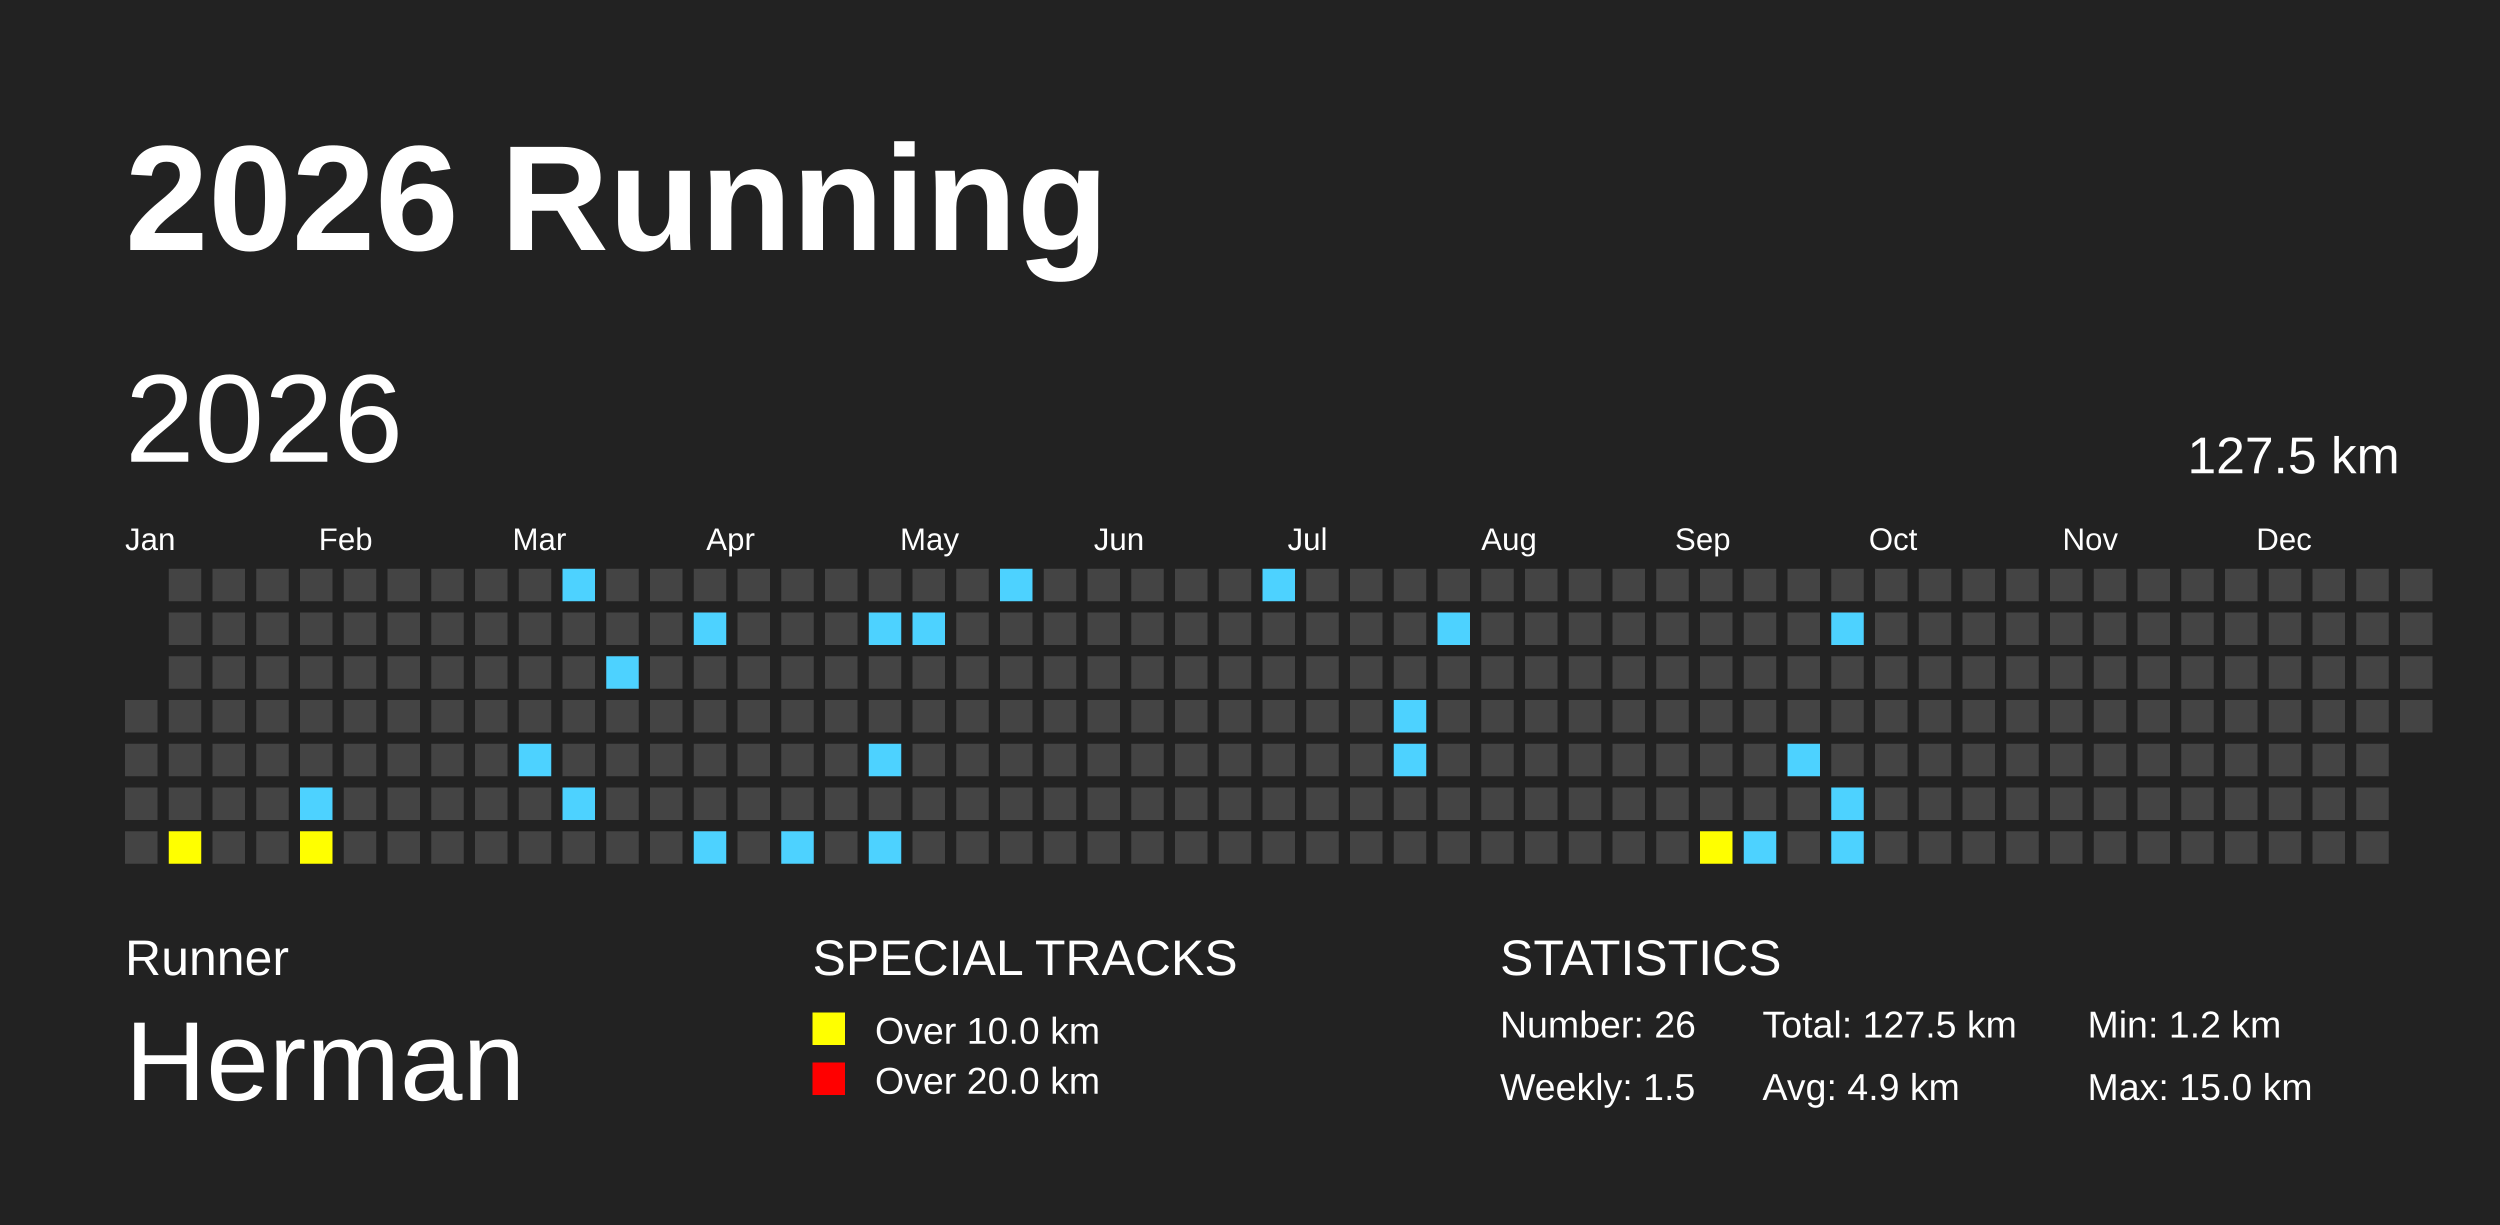
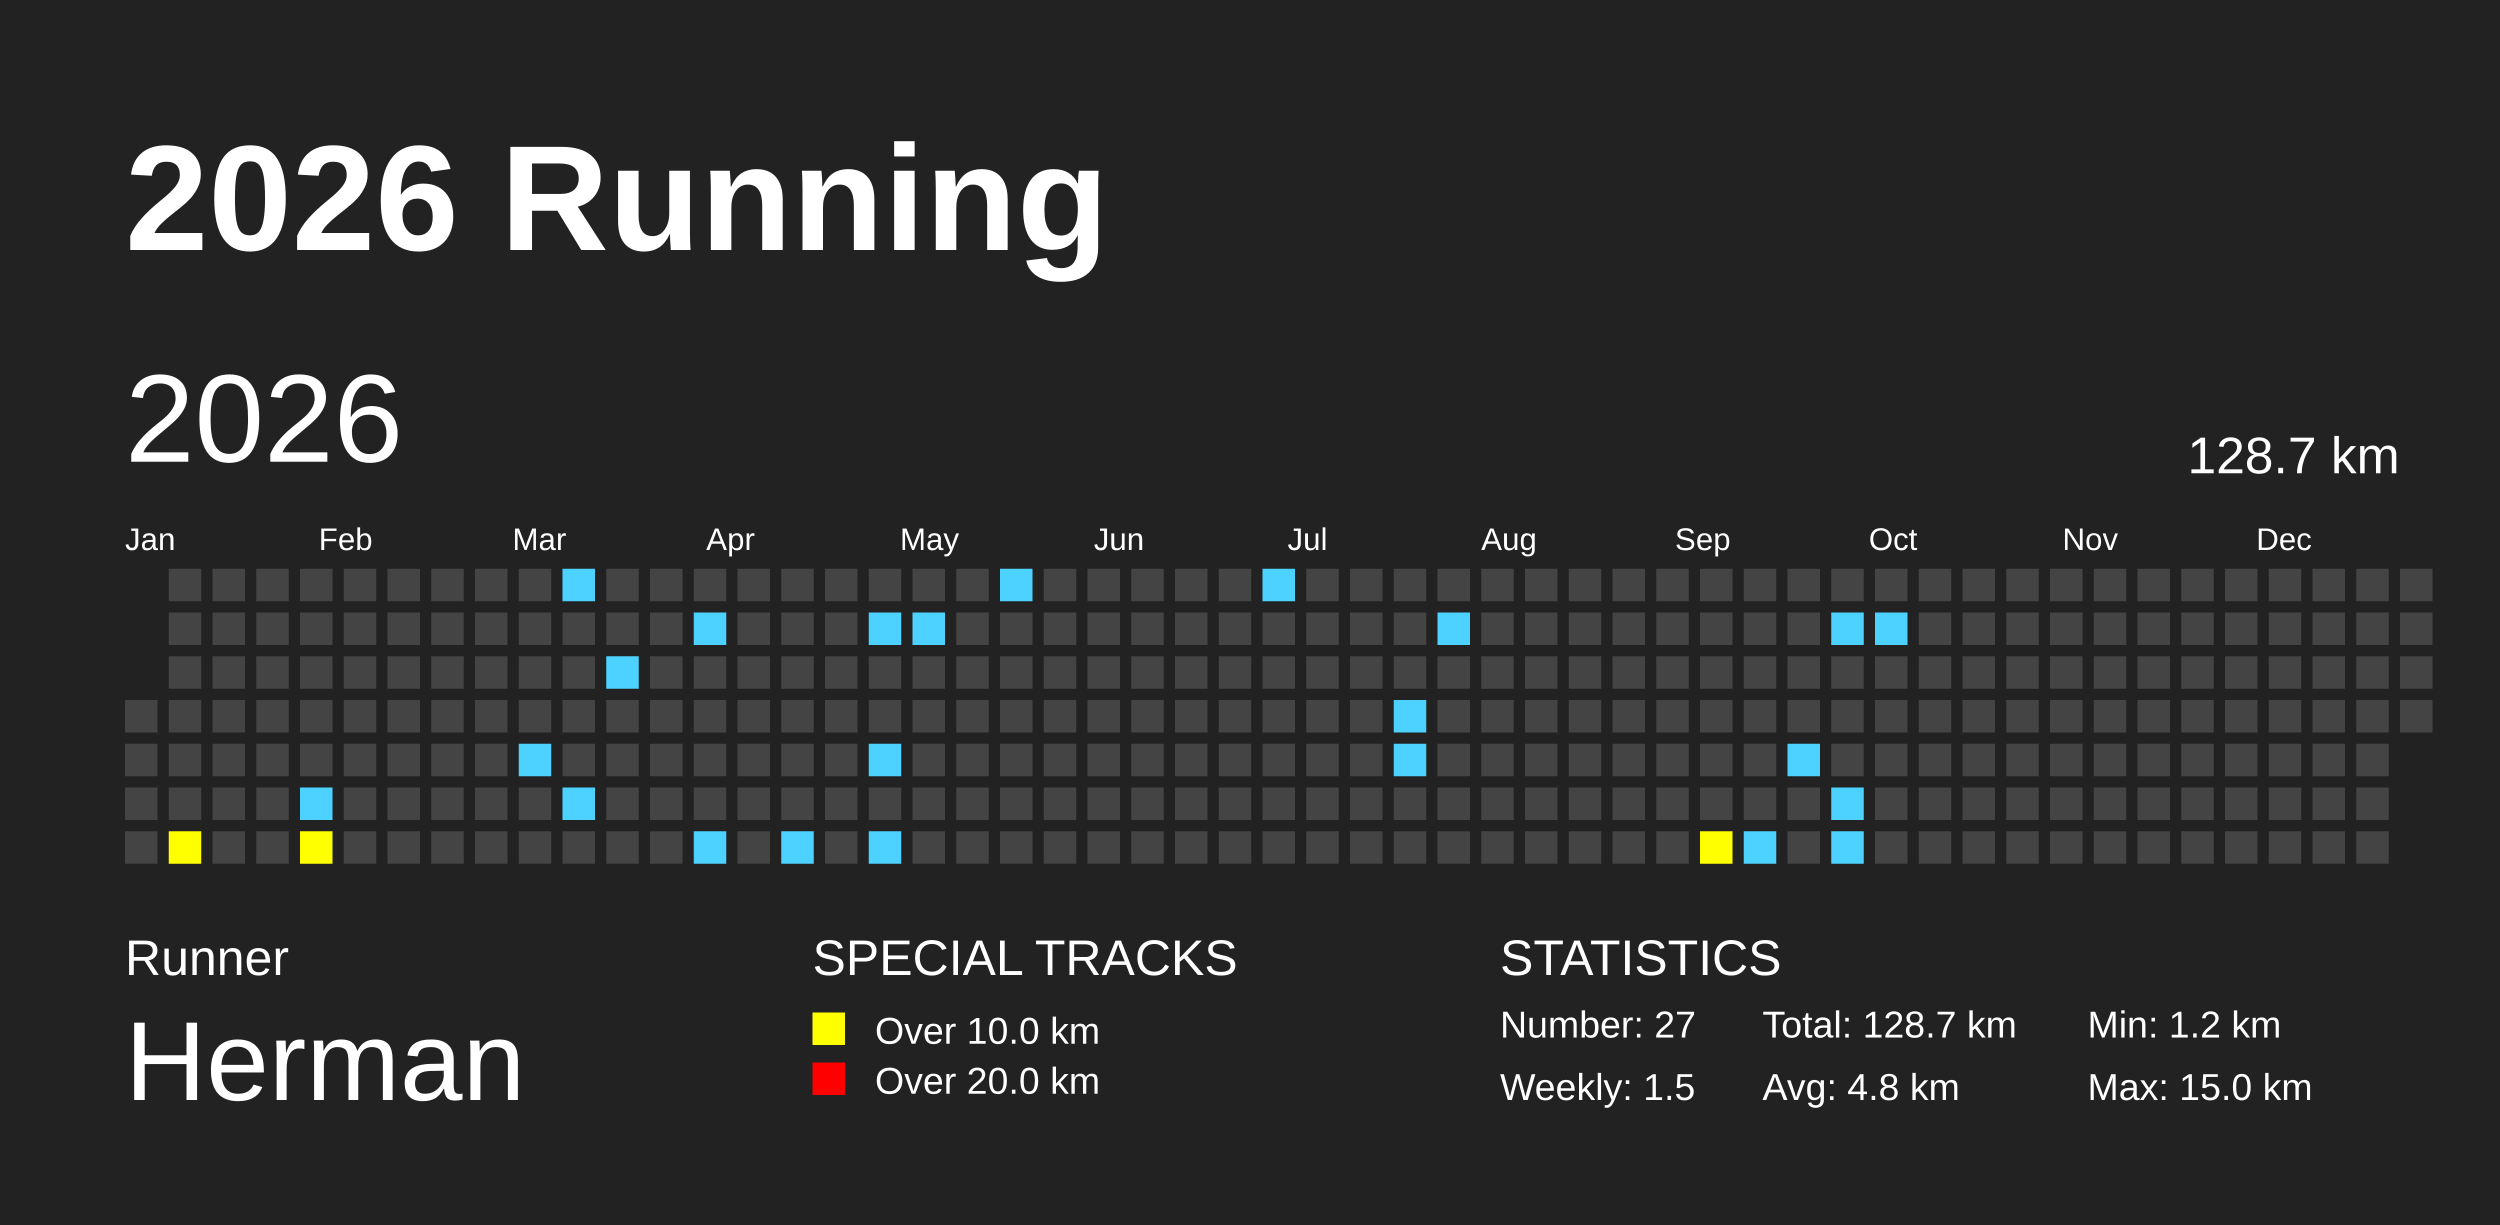
<svg xmlns="http://www.w3.org/2000/svg" baseProfile="full" height="98mm" version="1.1" viewBox="0,0,200,98" width="200mm">
  <defs />
  <rect fill="#222222" height="98" width="200" x="0" y="0" />
  <text fill="#FFFFFF" style="font-size:12px; font-family:Arial; font-weight:bold;" x="10" y="20">2026 Running</text>
  <text fill="#FFFFFF" style="font-size:4px; font-family:Arial" x="10" y="78">Runner</text>
  <text fill="#FFFFFF" style="font-size:9px; font-family:Arial" x="10" y="88">Herman</text>
  <text fill="#FFFFFF" style="font-size:4px; font-family:Arial" x="65" y="78">SPECIAL TRACKS</text>
  <rect fill="yellow" height="2.6" width="2.6" x="65" y="81" />
  <text fill="#FFFFFF" style="font-size:3px; font-family:Arial" x="70" y="83.5">Over 10.0 km</text>
  <rect fill="red" height="2.6" width="2.6" x="65" y="85" />
  <text fill="#FFFFFF" style="font-size:3px; font-family:Arial" x="70" y="87.5">Over 20.0 km</text>
  <text fill="#FFFFFF" style="font-size:4px; font-family:Arial" x="120" y="78">STATISTICS</text>
-   <text fill="#FFFFFF" style="font-size:3px; font-family:Arial" x="120" y="83">Number: 26</text>
+   <text fill="#FFFFFF" style="font-size:3px; font-family:Arial" x="120" y="83">Number: 27</text>
  <text fill="#FFFFFF" style="font-size:3px; font-family:Arial" x="120" y="88">Weekly: 1.5</text>
-   <text fill="#FFFFFF" style="font-size:3px; font-family:Arial" x="141" y="83">Total: 127.5 km</text>
-   <text fill="#FFFFFF" style="font-size:3px; font-family:Arial" x="141" y="88">Avg: 4.9 km</text>
+   <text fill="#FFFFFF" style="font-size:3px; font-family:Arial" x="141" y="83">Total: 128.7 km</text>
+   <text fill="#FFFFFF" style="font-size:3px; font-family:Arial" x="141" y="88">Avg: 4.8 km</text>
  <text fill="#FFFFFF" style="font-size:3px; font-family:Arial" x="167" y="83">Min: 1.2 km</text>
  <text fill="#FFFFFF" style="font-size:3px; font-family:Arial" x="167" y="88">Max: 15.0 km</text>
  <text dominant-baseline="hanging" fill="#FFFFFF" style="font-size:10.0px; font-family:Arial;" x="10" y="30">2026</text>
-   <text dominant-baseline="hanging" fill="#FFFFFF" style="font-size:4.125px; font-family:Arial;" x="175" y="35">127.5 km</text>
+   <text dominant-baseline="hanging" fill="#FFFFFF" style="font-size:4.125px; font-family:Arial;" x="175" y="35">128.7 km</text>
  <text fill="#FFFFFF" style="font-size:2.5px; font-family:Arial" x="10.0" y="44">Jan</text>
  <text fill="#FFFFFF" style="font-size:2.5px; font-family:Arial" x="25.5" y="44">Feb</text>
  <text fill="#FFFFFF" style="font-size:2.5px; font-family:Arial" x="41.0" y="44">Mar</text>
  <text fill="#FFFFFF" style="font-size:2.5px; font-family:Arial" x="56.5" y="44">Apr</text>
  <text fill="#FFFFFF" style="font-size:2.5px; font-family:Arial" x="72.0" y="44">May</text>
  <text fill="#FFFFFF" style="font-size:2.5px; font-family:Arial" x="87.5" y="44">Jun</text>
  <text fill="#FFFFFF" style="font-size:2.5px; font-family:Arial" x="103.0" y="44">Jul</text>
  <text fill="#FFFFFF" style="font-size:2.5px; font-family:Arial" x="118.5" y="44">Aug</text>
  <text fill="#FFFFFF" style="font-size:2.5px; font-family:Arial" x="134.0" y="44">Sep</text>
  <text fill="#FFFFFF" style="font-size:2.5px; font-family:Arial" x="149.5" y="44">Oct</text>
  <text fill="#FFFFFF" style="font-size:2.5px; font-family:Arial" x="165.0" y="44">Nov</text>
  <text fill="#FFFFFF" style="font-size:2.5px; font-family:Arial" x="180.5" y="44">Dec</text>
  <rect fill="#444444" height="2.6" width="2.6" x="10.0" y="56.0" />
  <rect fill="#444444" height="2.6" width="2.6" x="10.0" y="59.5" />
  <rect fill="#444444" height="2.6" width="2.6" x="10.0" y="63.0" />
  <rect fill="#444444" height="2.6" width="2.6" x="10.0" y="66.5" />
  <rect fill="#444444" height="2.6" width="2.6" x="13.5" y="45.5" />
  <rect fill="#444444" height="2.6" width="2.6" x="13.5" y="49.0" />
  <rect fill="#444444" height="2.6" width="2.6" x="13.5" y="52.5" />
  <rect fill="#444444" height="2.6" width="2.6" x="13.5" y="56.0" />
  <rect fill="#444444" height="2.6" width="2.6" x="13.5" y="59.5" />
  <rect fill="#444444" height="2.6" width="2.6" x="13.5" y="63.0" />
  <rect fill="yellow" height="2.6" width="2.6" x="13.5" y="66.5" />
  <rect fill="#444444" height="2.6" width="2.6" x="17.0" y="45.5" />
  <rect fill="#444444" height="2.6" width="2.6" x="17.0" y="49.0" />
  <rect fill="#444444" height="2.6" width="2.6" x="17.0" y="52.5" />
  <rect fill="#444444" height="2.6" width="2.6" x="17.0" y="56.0" />
  <rect fill="#444444" height="2.6" width="2.6" x="17.0" y="59.5" />
  <rect fill="#444444" height="2.6" width="2.6" x="17.0" y="63.0" />
  <rect fill="#444444" height="2.6" width="2.6" x="17.0" y="66.5" />
  <rect fill="#444444" height="2.6" width="2.6" x="20.5" y="45.5" />
  <rect fill="#444444" height="2.6" width="2.6" x="20.5" y="49.0" />
  <rect fill="#444444" height="2.6" width="2.6" x="20.5" y="52.5" />
  <rect fill="#444444" height="2.6" width="2.6" x="20.5" y="56.0" />
  <rect fill="#444444" height="2.6" width="2.6" x="20.5" y="59.5" />
  <rect fill="#444444" height="2.6" width="2.6" x="20.5" y="63.0" />
  <rect fill="#444444" height="2.6" width="2.6" x="20.5" y="66.5" />
  <rect fill="#444444" height="2.6" width="2.6" x="24.0" y="45.5" />
  <rect fill="#444444" height="2.6" width="2.6" x="24.0" y="49.0" />
  <rect fill="#444444" height="2.6" width="2.6" x="24.0" y="52.5" />
  <rect fill="#444444" height="2.6" width="2.6" x="24.0" y="56.0" />
  <rect fill="#444444" height="2.6" width="2.6" x="24.0" y="59.5" />
  <rect fill="#4DD2FF" height="2.6" width="2.6" x="24.0" y="63.0" />
  <rect fill="yellow" height="2.6" width="2.6" x="24.0" y="66.5" />
  <rect fill="#444444" height="2.6" width="2.6" x="27.5" y="45.5" />
  <rect fill="#444444" height="2.6" width="2.6" x="27.5" y="49.0" />
  <rect fill="#444444" height="2.6" width="2.6" x="27.5" y="52.5" />
  <rect fill="#444444" height="2.6" width="2.6" x="27.5" y="56.0" />
  <rect fill="#444444" height="2.6" width="2.6" x="27.5" y="59.5" />
  <rect fill="#444444" height="2.6" width="2.6" x="27.5" y="63.0" />
  <rect fill="#444444" height="2.6" width="2.6" x="27.5" y="66.5" />
  <rect fill="#444444" height="2.6" width="2.6" x="31.0" y="45.5" />
  <rect fill="#444444" height="2.6" width="2.6" x="31.0" y="49.0" />
  <rect fill="#444444" height="2.6" width="2.6" x="31.0" y="52.5" />
  <rect fill="#444444" height="2.6" width="2.6" x="31.0" y="56.0" />
  <rect fill="#444444" height="2.6" width="2.6" x="31.0" y="59.5" />
  <rect fill="#444444" height="2.6" width="2.6" x="31.0" y="63.0" />
  <rect fill="#444444" height="2.6" width="2.6" x="31.0" y="66.5" />
  <rect fill="#444444" height="2.6" width="2.6" x="34.5" y="45.5" />
  <rect fill="#444444" height="2.6" width="2.6" x="34.5" y="49.0" />
  <rect fill="#444444" height="2.6" width="2.6" x="34.5" y="52.5" />
  <rect fill="#444444" height="2.6" width="2.6" x="34.5" y="56.0" />
  <rect fill="#444444" height="2.6" width="2.6" x="34.5" y="59.5" />
  <rect fill="#444444" height="2.6" width="2.6" x="34.5" y="63.0" />
  <rect fill="#444444" height="2.6" width="2.6" x="34.5" y="66.5" />
  <rect fill="#444444" height="2.6" width="2.6" x="38.0" y="45.5" />
  <rect fill="#444444" height="2.6" width="2.6" x="38.0" y="49.0" />
  <rect fill="#444444" height="2.6" width="2.6" x="38.0" y="52.5" />
  <rect fill="#444444" height="2.6" width="2.6" x="38.0" y="56.0" />
  <rect fill="#444444" height="2.6" width="2.6" x="38.0" y="59.5" />
  <rect fill="#444444" height="2.6" width="2.6" x="38.0" y="63.0" />
  <rect fill="#444444" height="2.6" width="2.6" x="38.0" y="66.5" />
  <rect fill="#444444" height="2.6" width="2.6" x="41.5" y="45.5" />
  <rect fill="#444444" height="2.6" width="2.6" x="41.5" y="49.0" />
  <rect fill="#444444" height="2.6" width="2.6" x="41.5" y="52.5" />
  <rect fill="#444444" height="2.6" width="2.6" x="41.5" y="56.0" />
  <rect fill="#4DD2FF" height="2.6" width="2.6" x="41.5" y="59.5" />
  <rect fill="#444444" height="2.6" width="2.6" x="41.5" y="63.0" />
  <rect fill="#444444" height="2.6" width="2.6" x="41.5" y="66.5" />
  <rect fill="#4DD2FF" height="2.6" width="2.6" x="45.0" y="45.5" />
  <rect fill="#444444" height="2.6" width="2.6" x="45.0" y="49.0" />
  <rect fill="#444444" height="2.6" width="2.6" x="45.0" y="52.5" />
  <rect fill="#444444" height="2.6" width="2.6" x="45.0" y="56.0" />
  <rect fill="#444444" height="2.6" width="2.6" x="45.0" y="59.5" />
  <rect fill="#4DD2FF" height="2.6" width="2.6" x="45.0" y="63.0" />
  <rect fill="#444444" height="2.6" width="2.6" x="45.0" y="66.5" />
  <rect fill="#444444" height="2.6" width="2.6" x="48.5" y="45.5" />
  <rect fill="#444444" height="2.6" width="2.6" x="48.5" y="49.0" />
  <rect fill="#4DD2FF" height="2.6" width="2.6" x="48.5" y="52.5" />
  <rect fill="#444444" height="2.6" width="2.6" x="48.5" y="56.0" />
  <rect fill="#444444" height="2.6" width="2.6" x="48.5" y="59.5" />
  <rect fill="#444444" height="2.6" width="2.6" x="48.5" y="63.0" />
  <rect fill="#444444" height="2.6" width="2.6" x="48.5" y="66.5" />
  <rect fill="#444444" height="2.6" width="2.6" x="52.0" y="45.5" />
  <rect fill="#444444" height="2.6" width="2.6" x="52.0" y="49.0" />
  <rect fill="#444444" height="2.6" width="2.6" x="52.0" y="52.5" />
  <rect fill="#444444" height="2.6" width="2.6" x="52.0" y="56.0" />
  <rect fill="#444444" height="2.6" width="2.6" x="52.0" y="59.5" />
  <rect fill="#444444" height="2.6" width="2.6" x="52.0" y="63.0" />
  <rect fill="#444444" height="2.6" width="2.6" x="52.0" y="66.5" />
  <rect fill="#444444" height="2.6" width="2.6" x="55.5" y="45.5" />
  <rect fill="#4DD2FF" height="2.6" width="2.6" x="55.5" y="49.0" />
  <rect fill="#444444" height="2.6" width="2.6" x="55.5" y="52.5" />
  <rect fill="#444444" height="2.6" width="2.6" x="55.5" y="56.0" />
  <rect fill="#444444" height="2.6" width="2.6" x="55.5" y="59.5" />
  <rect fill="#444444" height="2.6" width="2.6" x="55.5" y="63.0" />
  <rect fill="#4DD2FF" height="2.6" width="2.6" x="55.5" y="66.5" />
  <rect fill="#444444" height="2.6" width="2.6" x="59.0" y="45.5" />
  <rect fill="#444444" height="2.6" width="2.6" x="59.0" y="49.0" />
  <rect fill="#444444" height="2.6" width="2.6" x="59.0" y="52.5" />
  <rect fill="#444444" height="2.6" width="2.6" x="59.0" y="56.0" />
  <rect fill="#444444" height="2.6" width="2.6" x="59.0" y="59.5" />
  <rect fill="#444444" height="2.6" width="2.6" x="59.0" y="63.0" />
  <rect fill="#444444" height="2.6" width="2.6" x="59.0" y="66.5" />
  <rect fill="#444444" height="2.6" width="2.6" x="62.5" y="45.5" />
  <rect fill="#444444" height="2.6" width="2.6" x="62.5" y="49.0" />
  <rect fill="#444444" height="2.6" width="2.6" x="62.5" y="52.5" />
  <rect fill="#444444" height="2.6" width="2.6" x="62.5" y="56.0" />
  <rect fill="#444444" height="2.6" width="2.6" x="62.5" y="59.5" />
  <rect fill="#444444" height="2.6" width="2.6" x="62.5" y="63.0" />
  <rect fill="#4DD2FF" height="2.6" width="2.6" x="62.5" y="66.5" />
  <rect fill="#444444" height="2.6" width="2.6" x="66.0" y="45.5" />
  <rect fill="#444444" height="2.6" width="2.6" x="66.0" y="49.0" />
  <rect fill="#444444" height="2.6" width="2.6" x="66.0" y="52.5" />
  <rect fill="#444444" height="2.6" width="2.6" x="66.0" y="56.0" />
  <rect fill="#444444" height="2.6" width="2.6" x="66.0" y="59.5" />
  <rect fill="#444444" height="2.6" width="2.6" x="66.0" y="63.0" />
  <rect fill="#444444" height="2.6" width="2.6" x="66.0" y="66.5" />
  <rect fill="#444444" height="2.6" width="2.6" x="69.5" y="45.5" />
  <rect fill="#4DD2FF" height="2.6" width="2.6" x="69.5" y="49.0" />
  <rect fill="#444444" height="2.6" width="2.6" x="69.5" y="52.5" />
  <rect fill="#444444" height="2.6" width="2.6" x="69.5" y="56.0" />
  <rect fill="#4DD2FF" height="2.6" width="2.6" x="69.5" y="59.5" />
  <rect fill="#444444" height="2.6" width="2.6" x="69.5" y="63.0" />
  <rect fill="#4DD2FF" height="2.6" width="2.6" x="69.5" y="66.5" />
  <rect fill="#444444" height="2.6" width="2.6" x="73.0" y="45.5" />
  <rect fill="#4DD2FF" height="2.6" width="2.6" x="73.0" y="49.0" />
  <rect fill="#444444" height="2.6" width="2.6" x="73.0" y="52.5" />
  <rect fill="#444444" height="2.6" width="2.6" x="73.0" y="56.0" />
  <rect fill="#444444" height="2.6" width="2.6" x="73.0" y="59.5" />
  <rect fill="#444444" height="2.6" width="2.6" x="73.0" y="63.0" />
  <rect fill="#444444" height="2.6" width="2.6" x="73.0" y="66.5" />
  <rect fill="#444444" height="2.6" width="2.6" x="76.5" y="45.5" />
  <rect fill="#444444" height="2.6" width="2.6" x="76.5" y="49.0" />
  <rect fill="#444444" height="2.6" width="2.6" x="76.5" y="52.5" />
  <rect fill="#444444" height="2.6" width="2.6" x="76.5" y="56.0" />
  <rect fill="#444444" height="2.6" width="2.6" x="76.5" y="59.5" />
  <rect fill="#444444" height="2.6" width="2.6" x="76.5" y="63.0" />
  <rect fill="#444444" height="2.6" width="2.6" x="76.5" y="66.5" />
  <rect fill="#4DD2FF" height="2.6" width="2.6" x="80.0" y="45.5" />
  <rect fill="#444444" height="2.6" width="2.6" x="80.0" y="49.0" />
  <rect fill="#444444" height="2.6" width="2.6" x="80.0" y="52.5" />
  <rect fill="#444444" height="2.6" width="2.6" x="80.0" y="56.0" />
  <rect fill="#444444" height="2.6" width="2.6" x="80.0" y="59.5" />
  <rect fill="#444444" height="2.6" width="2.6" x="80.0" y="63.0" />
  <rect fill="#444444" height="2.6" width="2.6" x="80.0" y="66.5" />
  <rect fill="#444444" height="2.6" width="2.6" x="83.5" y="45.5" />
  <rect fill="#444444" height="2.6" width="2.6" x="83.5" y="49.0" />
  <rect fill="#444444" height="2.6" width="2.6" x="83.5" y="52.5" />
  <rect fill="#444444" height="2.6" width="2.6" x="83.5" y="56.0" />
  <rect fill="#444444" height="2.6" width="2.6" x="83.5" y="59.5" />
  <rect fill="#444444" height="2.6" width="2.6" x="83.5" y="63.0" />
  <rect fill="#444444" height="2.6" width="2.6" x="83.5" y="66.5" />
  <rect fill="#444444" height="2.6" width="2.6" x="87.0" y="45.5" />
  <rect fill="#444444" height="2.6" width="2.6" x="87.0" y="49.0" />
  <rect fill="#444444" height="2.6" width="2.6" x="87.0" y="52.5" />
  <rect fill="#444444" height="2.6" width="2.6" x="87.0" y="56.0" />
  <rect fill="#444444" height="2.6" width="2.6" x="87.0" y="59.5" />
  <rect fill="#444444" height="2.6" width="2.6" x="87.0" y="63.0" />
  <rect fill="#444444" height="2.6" width="2.6" x="87.0" y="66.5" />
  <rect fill="#444444" height="2.6" width="2.6" x="90.5" y="45.5" />
  <rect fill="#444444" height="2.6" width="2.6" x="90.5" y="49.0" />
  <rect fill="#444444" height="2.6" width="2.6" x="90.5" y="52.5" />
  <rect fill="#444444" height="2.6" width="2.6" x="90.5" y="56.0" />
  <rect fill="#444444" height="2.6" width="2.6" x="90.5" y="59.5" />
  <rect fill="#444444" height="2.6" width="2.6" x="90.5" y="63.0" />
  <rect fill="#444444" height="2.6" width="2.6" x="90.5" y="66.5" />
  <rect fill="#444444" height="2.6" width="2.6" x="94.0" y="45.5" />
  <rect fill="#444444" height="2.6" width="2.6" x="94.0" y="49.0" />
  <rect fill="#444444" height="2.6" width="2.6" x="94.0" y="52.5" />
  <rect fill="#444444" height="2.6" width="2.6" x="94.0" y="56.0" />
  <rect fill="#444444" height="2.6" width="2.6" x="94.0" y="59.5" />
  <rect fill="#444444" height="2.6" width="2.6" x="94.0" y="63.0" />
  <rect fill="#444444" height="2.6" width="2.6" x="94.0" y="66.5" />
  <rect fill="#444444" height="2.6" width="2.6" x="97.5" y="45.5" />
  <rect fill="#444444" height="2.6" width="2.6" x="97.5" y="49.0" />
  <rect fill="#444444" height="2.6" width="2.6" x="97.5" y="52.5" />
  <rect fill="#444444" height="2.6" width="2.6" x="97.5" y="56.0" />
  <rect fill="#444444" height="2.6" width="2.6" x="97.5" y="59.5" />
  <rect fill="#444444" height="2.6" width="2.6" x="97.5" y="63.0" />
  <rect fill="#444444" height="2.6" width="2.6" x="97.5" y="66.5" />
  <rect fill="#4DD2FF" height="2.6" width="2.6" x="101.0" y="45.5" />
  <rect fill="#444444" height="2.6" width="2.6" x="101.0" y="49.0" />
  <rect fill="#444444" height="2.6" width="2.6" x="101.0" y="52.5" />
  <rect fill="#444444" height="2.6" width="2.6" x="101.0" y="56.0" />
  <rect fill="#444444" height="2.6" width="2.6" x="101.0" y="59.5" />
  <rect fill="#444444" height="2.6" width="2.6" x="101.0" y="63.0" />
  <rect fill="#444444" height="2.6" width="2.6" x="101.0" y="66.5" />
  <rect fill="#444444" height="2.6" width="2.6" x="104.5" y="45.5" />
  <rect fill="#444444" height="2.6" width="2.6" x="104.5" y="49.0" />
  <rect fill="#444444" height="2.6" width="2.6" x="104.5" y="52.5" />
  <rect fill="#444444" height="2.6" width="2.6" x="104.5" y="56.0" />
  <rect fill="#444444" height="2.6" width="2.6" x="104.5" y="59.5" />
  <rect fill="#444444" height="2.6" width="2.6" x="104.5" y="63.0" />
  <rect fill="#444444" height="2.6" width="2.6" x="104.5" y="66.5" />
  <rect fill="#444444" height="2.6" width="2.6" x="108.0" y="45.5" />
  <rect fill="#444444" height="2.6" width="2.6" x="108.0" y="49.0" />
  <rect fill="#444444" height="2.6" width="2.6" x="108.0" y="52.5" />
  <rect fill="#444444" height="2.6" width="2.6" x="108.0" y="56.0" />
  <rect fill="#444444" height="2.6" width="2.6" x="108.0" y="59.5" />
  <rect fill="#444444" height="2.6" width="2.6" x="108.0" y="63.0" />
  <rect fill="#444444" height="2.6" width="2.6" x="108.0" y="66.5" />
  <rect fill="#444444" height="2.6" width="2.6" x="111.5" y="45.5" />
  <rect fill="#444444" height="2.6" width="2.6" x="111.5" y="49.0" />
  <rect fill="#444444" height="2.6" width="2.6" x="111.5" y="52.5" />
  <rect fill="#4DD2FF" height="2.6" width="2.6" x="111.5" y="56.0" />
  <rect fill="#4DD2FF" height="2.6" width="2.6" x="111.5" y="59.5" />
  <rect fill="#444444" height="2.6" width="2.6" x="111.5" y="63.0" />
  <rect fill="#444444" height="2.6" width="2.6" x="111.5" y="66.5" />
  <rect fill="#444444" height="2.6" width="2.6" x="115.0" y="45.5" />
  <rect fill="#4DD2FF" height="2.6" width="2.6" x="115.0" y="49.0" />
  <rect fill="#444444" height="2.6" width="2.6" x="115.0" y="52.5" />
  <rect fill="#444444" height="2.6" width="2.6" x="115.0" y="56.0" />
  <rect fill="#444444" height="2.6" width="2.6" x="115.0" y="59.5" />
  <rect fill="#444444" height="2.6" width="2.6" x="115.0" y="63.0" />
  <rect fill="#444444" height="2.6" width="2.6" x="115.0" y="66.5" />
  <rect fill="#444444" height="2.6" width="2.6" x="118.5" y="45.5" />
  <rect fill="#444444" height="2.6" width="2.6" x="118.5" y="49.0" />
  <rect fill="#444444" height="2.6" width="2.6" x="118.5" y="52.5" />
  <rect fill="#444444" height="2.6" width="2.6" x="118.5" y="56.0" />
  <rect fill="#444444" height="2.6" width="2.6" x="118.5" y="59.5" />
  <rect fill="#444444" height="2.6" width="2.6" x="118.5" y="63.0" />
  <rect fill="#444444" height="2.6" width="2.6" x="118.5" y="66.5" />
  <rect fill="#444444" height="2.6" width="2.6" x="122.0" y="45.5" />
  <rect fill="#444444" height="2.6" width="2.6" x="122.0" y="49.0" />
  <rect fill="#444444" height="2.6" width="2.6" x="122.0" y="52.5" />
  <rect fill="#444444" height="2.6" width="2.6" x="122.0" y="56.0" />
  <rect fill="#444444" height="2.6" width="2.6" x="122.0" y="59.5" />
  <rect fill="#444444" height="2.6" width="2.6" x="122.0" y="63.0" />
  <rect fill="#444444" height="2.6" width="2.6" x="122.0" y="66.5" />
  <rect fill="#444444" height="2.6" width="2.6" x="125.5" y="45.5" />
  <rect fill="#444444" height="2.6" width="2.6" x="125.5" y="49.0" />
  <rect fill="#444444" height="2.6" width="2.6" x="125.5" y="52.5" />
  <rect fill="#444444" height="2.6" width="2.6" x="125.5" y="56.0" />
  <rect fill="#444444" height="2.6" width="2.6" x="125.5" y="59.5" />
  <rect fill="#444444" height="2.6" width="2.6" x="125.5" y="63.0" />
  <rect fill="#444444" height="2.6" width="2.6" x="125.5" y="66.5" />
  <rect fill="#444444" height="2.6" width="2.6" x="129.0" y="45.5" />
  <rect fill="#444444" height="2.6" width="2.6" x="129.0" y="49.0" />
  <rect fill="#444444" height="2.6" width="2.6" x="129.0" y="52.5" />
  <rect fill="#444444" height="2.6" width="2.6" x="129.0" y="56.0" />
  <rect fill="#444444" height="2.6" width="2.6" x="129.0" y="59.5" />
  <rect fill="#444444" height="2.6" width="2.6" x="129.0" y="63.0" />
  <rect fill="#444444" height="2.6" width="2.6" x="129.0" y="66.5" />
  <rect fill="#444444" height="2.6" width="2.6" x="132.5" y="45.5" />
  <rect fill="#444444" height="2.6" width="2.6" x="132.5" y="49.0" />
  <rect fill="#444444" height="2.6" width="2.6" x="132.5" y="52.5" />
  <rect fill="#444444" height="2.6" width="2.6" x="132.5" y="56.0" />
  <rect fill="#444444" height="2.6" width="2.6" x="132.5" y="59.5" />
  <rect fill="#444444" height="2.6" width="2.6" x="132.5" y="63.0" />
  <rect fill="#444444" height="2.6" width="2.6" x="132.5" y="66.5" />
  <rect fill="#444444" height="2.6" width="2.6" x="136.0" y="45.5" />
  <rect fill="#444444" height="2.6" width="2.6" x="136.0" y="49.0" />
  <rect fill="#444444" height="2.6" width="2.6" x="136.0" y="52.5" />
  <rect fill="#444444" height="2.6" width="2.6" x="136.0" y="56.0" />
  <rect fill="#444444" height="2.6" width="2.6" x="136.0" y="59.5" />
  <rect fill="#444444" height="2.6" width="2.6" x="136.0" y="63.0" />
  <rect fill="yellow" height="2.6" width="2.6" x="136.0" y="66.5" />
  <rect fill="#444444" height="2.6" width="2.6" x="139.5" y="45.5" />
  <rect fill="#444444" height="2.6" width="2.6" x="139.5" y="49.0" />
  <rect fill="#444444" height="2.6" width="2.6" x="139.5" y="52.5" />
  <rect fill="#444444" height="2.6" width="2.6" x="139.5" y="56.0" />
  <rect fill="#444444" height="2.6" width="2.6" x="139.5" y="59.5" />
  <rect fill="#444444" height="2.6" width="2.6" x="139.5" y="63.0" />
  <rect fill="#4DD2FF" height="2.6" width="2.6" x="139.5" y="66.5" />
  <rect fill="#444444" height="2.6" width="2.6" x="143.0" y="45.5" />
  <rect fill="#444444" height="2.6" width="2.6" x="143.0" y="49.0" />
  <rect fill="#444444" height="2.6" width="2.6" x="143.0" y="52.5" />
  <rect fill="#444444" height="2.6" width="2.6" x="143.0" y="56.0" />
  <rect fill="#4DD2FF" height="2.6" width="2.6" x="143.0" y="59.5" />
  <rect fill="#444444" height="2.6" width="2.6" x="143.0" y="63.0" />
  <rect fill="#444444" height="2.6" width="2.6" x="143.0" y="66.5" />
  <rect fill="#444444" height="2.6" width="2.6" x="146.5" y="45.5" />
  <rect fill="#4DD2FF" height="2.6" width="2.6" x="146.5" y="49.0" />
  <rect fill="#444444" height="2.6" width="2.6" x="146.5" y="52.5" />
  <rect fill="#444444" height="2.6" width="2.6" x="146.5" y="56.0" />
  <rect fill="#444444" height="2.6" width="2.6" x="146.5" y="59.5" />
  <rect fill="#4DD2FF" height="2.6" width="2.6" x="146.5" y="63.0" />
  <rect fill="#4DD2FF" height="2.6" width="2.6" x="146.5" y="66.5" />
  <rect fill="#444444" height="2.6" width="2.6" x="150.0" y="45.5" />
-   <rect fill="#444444" height="2.6" width="2.6" x="150.0" y="49.0" />
+   <rect fill="#4DD2FF" height="2.6" width="2.6" x="150.0" y="49.0" />
  <rect fill="#444444" height="2.6" width="2.6" x="150.0" y="52.5" />
  <rect fill="#444444" height="2.6" width="2.6" x="150.0" y="56.0" />
  <rect fill="#444444" height="2.6" width="2.6" x="150.0" y="59.5" />
  <rect fill="#444444" height="2.6" width="2.6" x="150.0" y="63.0" />
  <rect fill="#444444" height="2.6" width="2.6" x="150.0" y="66.5" />
  <rect fill="#444444" height="2.6" width="2.6" x="153.5" y="45.5" />
  <rect fill="#444444" height="2.6" width="2.6" x="153.5" y="49.0" />
  <rect fill="#444444" height="2.6" width="2.6" x="153.5" y="52.5" />
  <rect fill="#444444" height="2.6" width="2.6" x="153.5" y="56.0" />
  <rect fill="#444444" height="2.6" width="2.6" x="153.5" y="59.5" />
  <rect fill="#444444" height="2.6" width="2.6" x="153.5" y="63.0" />
  <rect fill="#444444" height="2.6" width="2.6" x="153.5" y="66.5" />
  <rect fill="#444444" height="2.6" width="2.6" x="157.0" y="45.5" />
  <rect fill="#444444" height="2.6" width="2.6" x="157.0" y="49.0" />
  <rect fill="#444444" height="2.6" width="2.6" x="157.0" y="52.5" />
  <rect fill="#444444" height="2.6" width="2.6" x="157.0" y="56.0" />
  <rect fill="#444444" height="2.6" width="2.6" x="157.0" y="59.5" />
  <rect fill="#444444" height="2.6" width="2.6" x="157.0" y="63.0" />
  <rect fill="#444444" height="2.6" width="2.6" x="157.0" y="66.5" />
  <rect fill="#444444" height="2.6" width="2.6" x="160.5" y="45.5" />
  <rect fill="#444444" height="2.6" width="2.6" x="160.5" y="49.0" />
  <rect fill="#444444" height="2.6" width="2.6" x="160.5" y="52.5" />
  <rect fill="#444444" height="2.6" width="2.6" x="160.5" y="56.0" />
  <rect fill="#444444" height="2.6" width="2.6" x="160.5" y="59.5" />
  <rect fill="#444444" height="2.6" width="2.6" x="160.5" y="63.0" />
  <rect fill="#444444" height="2.6" width="2.6" x="160.5" y="66.5" />
  <rect fill="#444444" height="2.6" width="2.6" x="164.0" y="45.5" />
  <rect fill="#444444" height="2.6" width="2.6" x="164.0" y="49.0" />
  <rect fill="#444444" height="2.6" width="2.6" x="164.0" y="52.5" />
  <rect fill="#444444" height="2.6" width="2.6" x="164.0" y="56.0" />
  <rect fill="#444444" height="2.6" width="2.6" x="164.0" y="59.5" />
  <rect fill="#444444" height="2.6" width="2.6" x="164.0" y="63.0" />
  <rect fill="#444444" height="2.6" width="2.6" x="164.0" y="66.5" />
  <rect fill="#444444" height="2.6" width="2.6" x="167.5" y="45.5" />
  <rect fill="#444444" height="2.6" width="2.6" x="167.5" y="49.0" />
  <rect fill="#444444" height="2.6" width="2.6" x="167.5" y="52.5" />
  <rect fill="#444444" height="2.6" width="2.6" x="167.5" y="56.0" />
  <rect fill="#444444" height="2.6" width="2.6" x="167.5" y="59.5" />
  <rect fill="#444444" height="2.6" width="2.6" x="167.5" y="63.0" />
  <rect fill="#444444" height="2.6" width="2.6" x="167.5" y="66.5" />
  <rect fill="#444444" height="2.6" width="2.6" x="171.0" y="45.5" />
  <rect fill="#444444" height="2.6" width="2.6" x="171.0" y="49.0" />
  <rect fill="#444444" height="2.6" width="2.6" x="171.0" y="52.5" />
  <rect fill="#444444" height="2.6" width="2.6" x="171.0" y="56.0" />
  <rect fill="#444444" height="2.6" width="2.6" x="171.0" y="59.5" />
  <rect fill="#444444" height="2.6" width="2.6" x="171.0" y="63.0" />
  <rect fill="#444444" height="2.6" width="2.6" x="171.0" y="66.5" />
  <rect fill="#444444" height="2.6" width="2.6" x="174.5" y="45.5" />
  <rect fill="#444444" height="2.6" width="2.6" x="174.5" y="49.0" />
  <rect fill="#444444" height="2.6" width="2.6" x="174.5" y="52.5" />
  <rect fill="#444444" height="2.6" width="2.6" x="174.5" y="56.0" />
  <rect fill="#444444" height="2.6" width="2.6" x="174.5" y="59.5" />
  <rect fill="#444444" height="2.6" width="2.6" x="174.5" y="63.0" />
  <rect fill="#444444" height="2.6" width="2.6" x="174.5" y="66.5" />
  <rect fill="#444444" height="2.6" width="2.6" x="178.0" y="45.5" />
  <rect fill="#444444" height="2.6" width="2.6" x="178.0" y="49.0" />
  <rect fill="#444444" height="2.6" width="2.6" x="178.0" y="52.5" />
  <rect fill="#444444" height="2.6" width="2.6" x="178.0" y="56.0" />
  <rect fill="#444444" height="2.6" width="2.6" x="178.0" y="59.5" />
  <rect fill="#444444" height="2.6" width="2.6" x="178.0" y="63.0" />
  <rect fill="#444444" height="2.6" width="2.6" x="178.0" y="66.5" />
  <rect fill="#444444" height="2.6" width="2.6" x="181.5" y="45.5" />
  <rect fill="#444444" height="2.6" width="2.6" x="181.5" y="49.0" />
  <rect fill="#444444" height="2.6" width="2.6" x="181.5" y="52.5" />
  <rect fill="#444444" height="2.6" width="2.6" x="181.5" y="56.0" />
  <rect fill="#444444" height="2.6" width="2.6" x="181.5" y="59.5" />
  <rect fill="#444444" height="2.6" width="2.6" x="181.5" y="63.0" />
  <rect fill="#444444" height="2.6" width="2.6" x="181.5" y="66.5" />
  <rect fill="#444444" height="2.6" width="2.6" x="185.0" y="45.5" />
  <rect fill="#444444" height="2.6" width="2.6" x="185.0" y="49.0" />
  <rect fill="#444444" height="2.6" width="2.6" x="185.0" y="52.5" />
  <rect fill="#444444" height="2.6" width="2.6" x="185.0" y="56.0" />
  <rect fill="#444444" height="2.6" width="2.6" x="185.0" y="59.5" />
  <rect fill="#444444" height="2.6" width="2.6" x="185.0" y="63.0" />
  <rect fill="#444444" height="2.6" width="2.6" x="185.0" y="66.5" />
  <rect fill="#444444" height="2.6" width="2.6" x="188.5" y="45.5" />
  <rect fill="#444444" height="2.6" width="2.6" x="188.5" y="49.0" />
  <rect fill="#444444" height="2.6" width="2.6" x="188.5" y="52.5" />
  <rect fill="#444444" height="2.6" width="2.6" x="188.5" y="56.0" />
  <rect fill="#444444" height="2.6" width="2.6" x="188.5" y="59.5" />
  <rect fill="#444444" height="2.6" width="2.6" x="188.5" y="63.0" />
  <rect fill="#444444" height="2.6" width="2.6" x="188.5" y="66.5" />
  <rect fill="#444444" height="2.6" width="2.6" x="192.0" y="45.5" />
  <rect fill="#444444" height="2.6" width="2.6" x="192.0" y="49.0" />
  <rect fill="#444444" height="2.6" width="2.6" x="192.0" y="52.5" />
  <rect fill="#444444" height="2.6" width="2.6" x="192.0" y="56.0" />
</svg>
